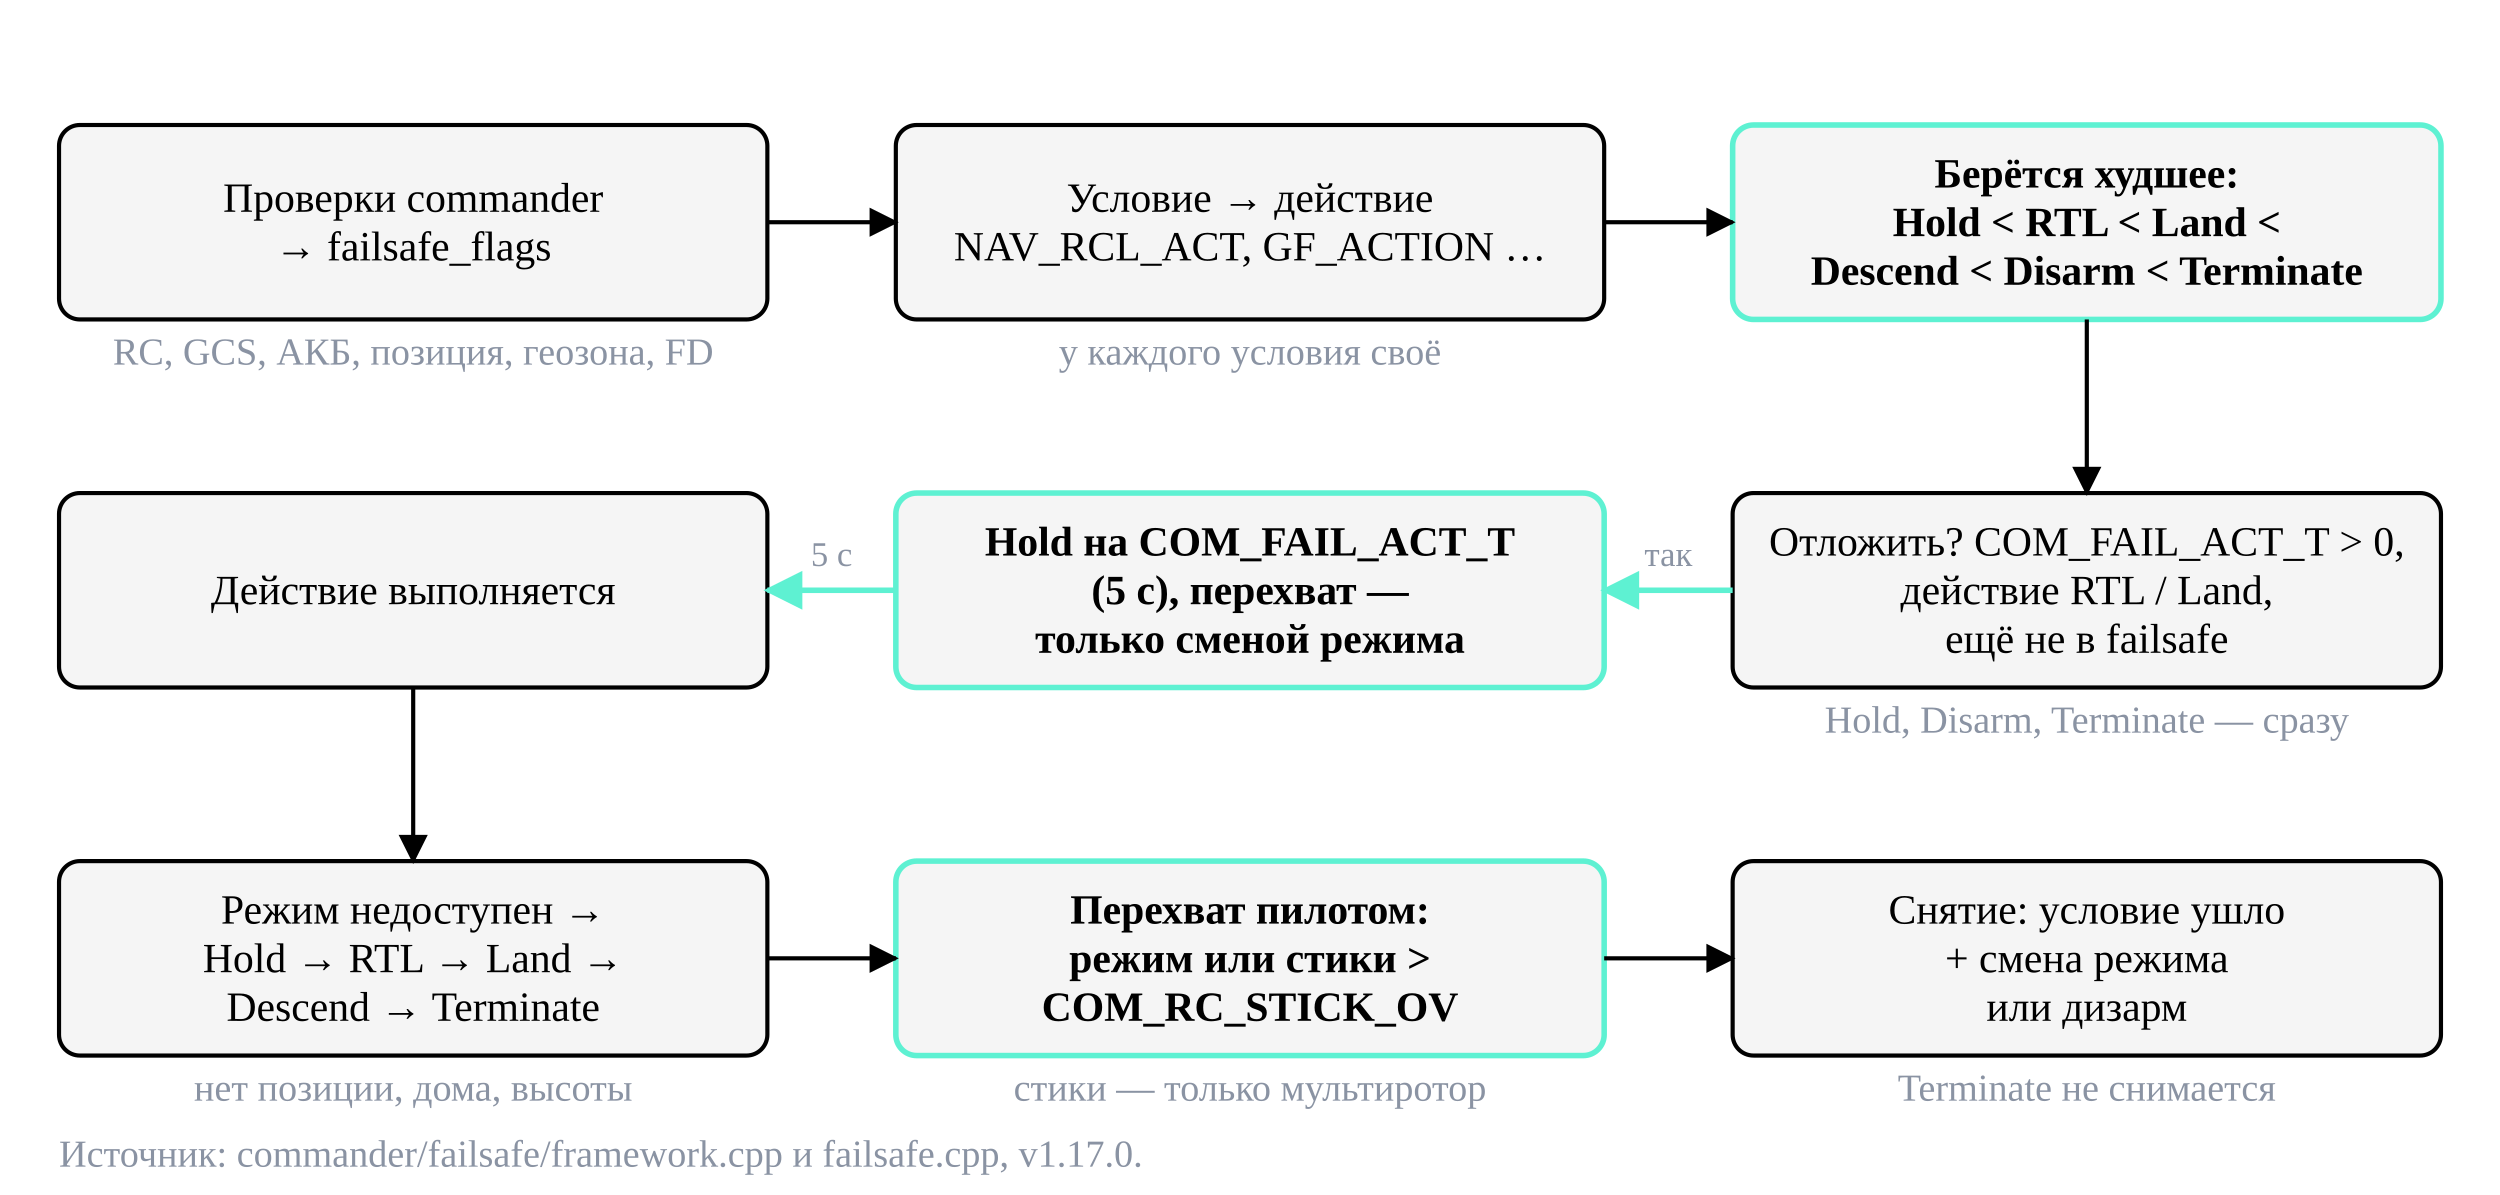
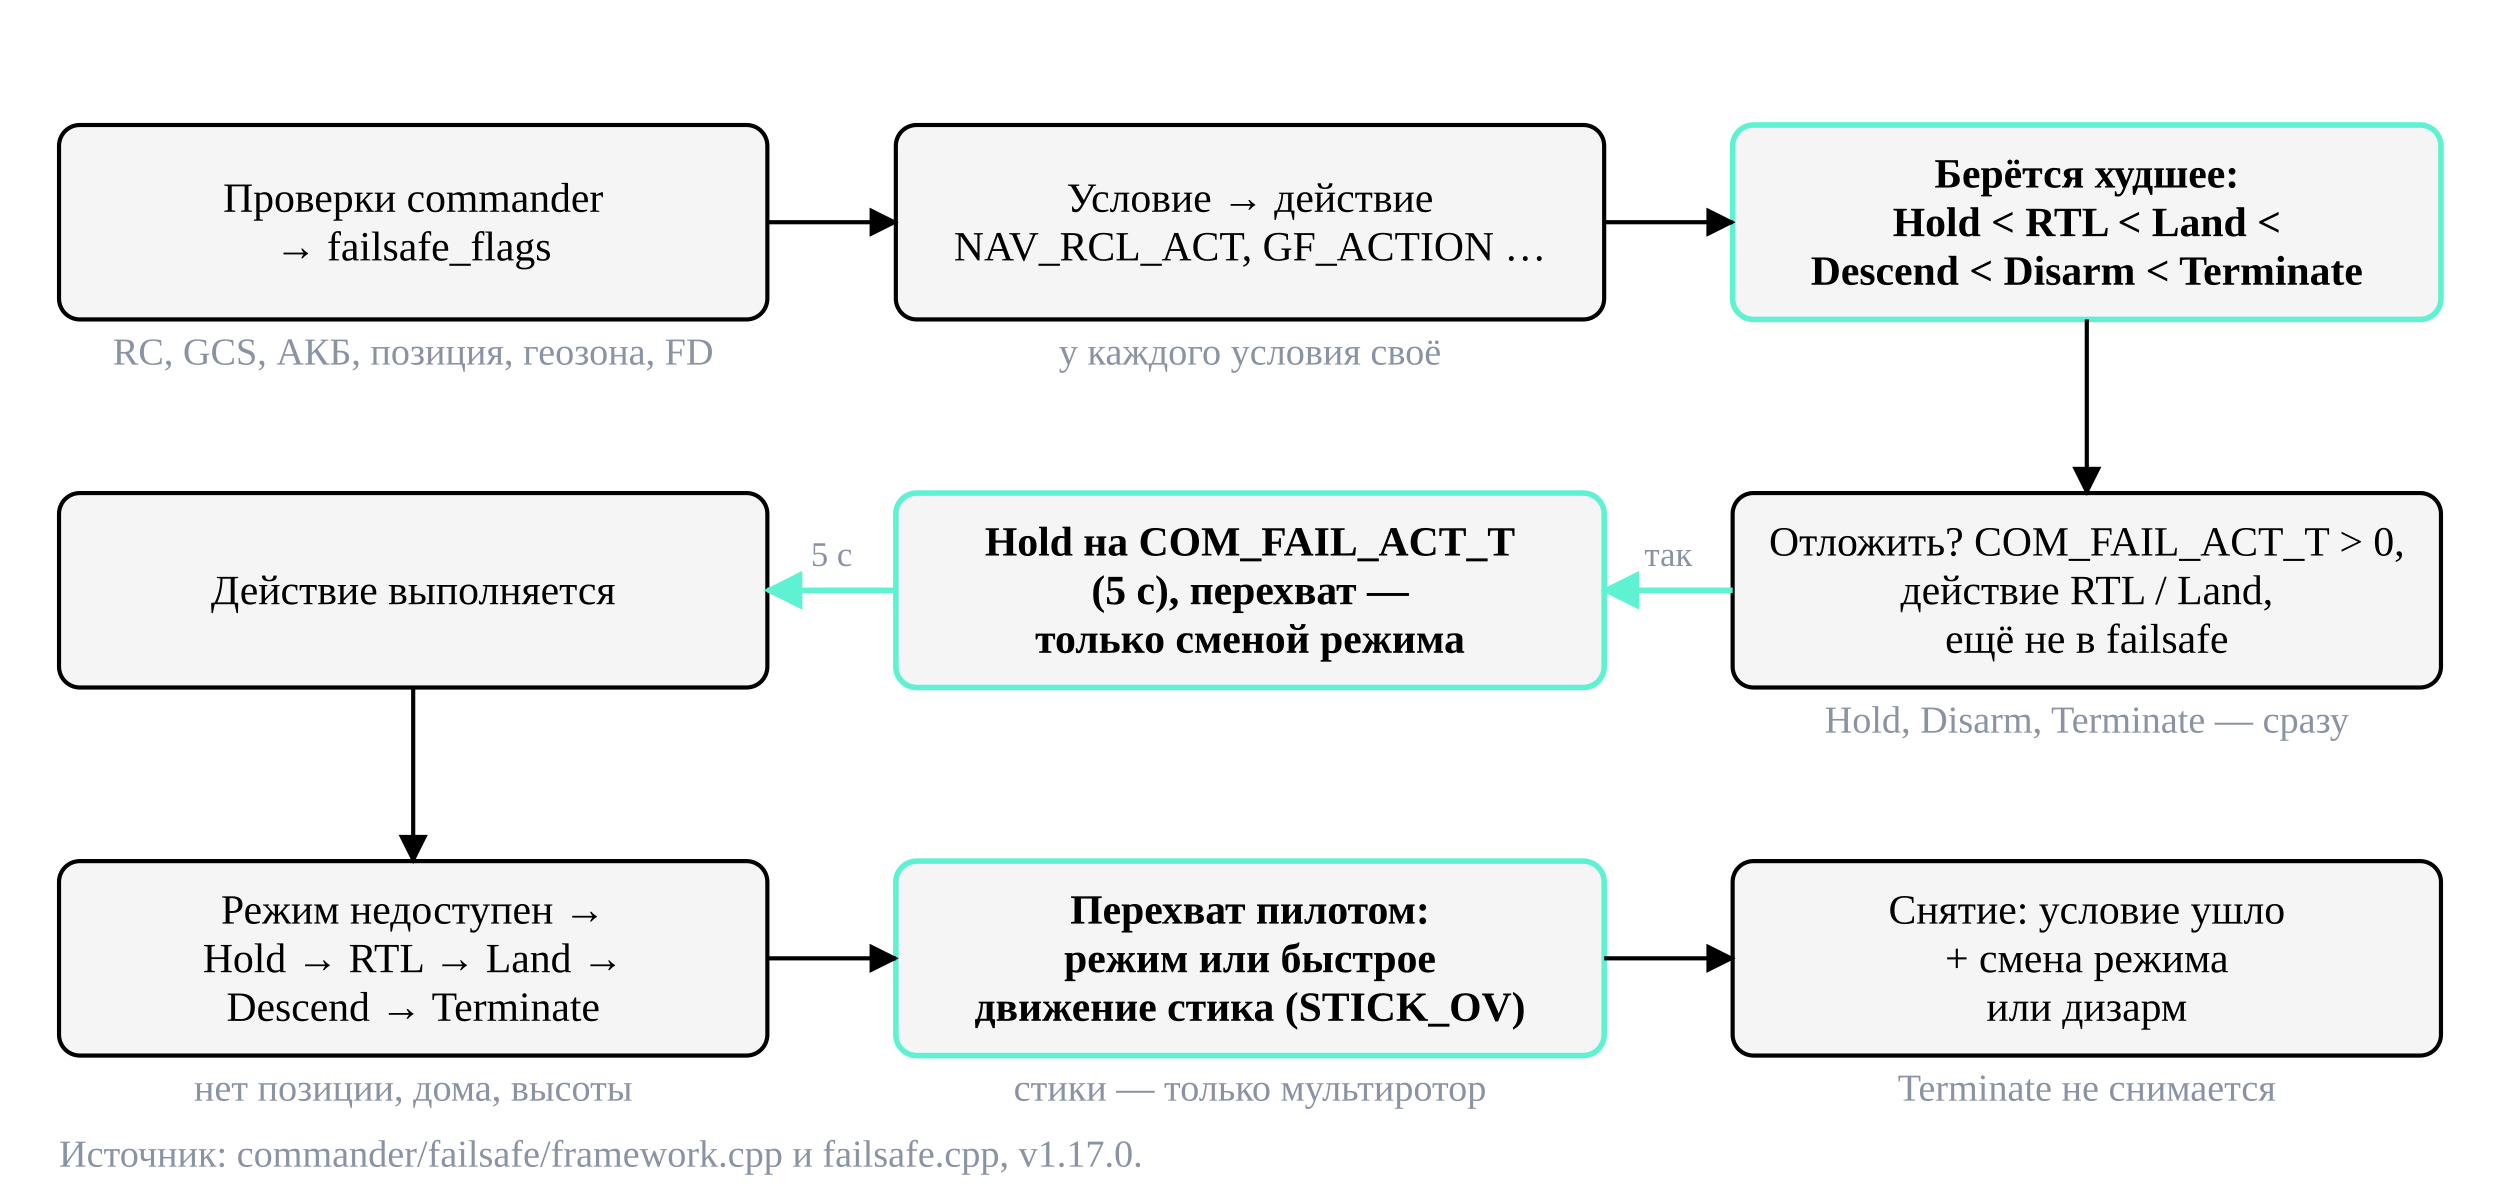
<svg xmlns="http://www.w3.org/2000/svg" viewBox="0 0 720 344" width="100%" role="img" aria-labelledby="t" style="max-width:720px;display:block;margin:0 auto">
  <style>text{font-family: var(--gc-font-mono, ui-monospace, Menlo, monospace); font-size: 12px;fill:currentColor} .m{fill:var(--gc-ink-muted, #8a93a3)} .a{fill:var(--gc-accent-hud, #5ef1d2)} .w{fill:var(--gc-signal-amber, #f0b24c)} .d{fill:var(--gc-signal-red, #e8636b)} .box{fill:var(--gc-surface-200, rgba(128,128,128,0.08));stroke:currentColor;stroke-width:1.2} .boxa{fill:var(--gc-surface-200, rgba(128,128,128,0.08));stroke:var(--gc-accent-hud, #5ef1d2);stroke-width:1.6} .ln{stroke:currentColor;stroke-width:1.2;fill:none} .lna{stroke:var(--gc-accent-hud, #5ef1d2);stroke-width:1.6;fill:none} .lnm{stroke:var(--gc-ink-muted, #8a93a3);stroke-width:1;fill:none;stroke-dasharray:4 3} .t{font-size:11px} .b{font-weight:600}</style>
  <defs>
    <marker id="ar" viewBox="0 0 10 10" refX="9" refY="5" markerWidth="7" markerHeight="7" orient="auto-start-reverse">
      <path d="M0 0L10 5L0 10z" fill="currentColor" />
    </marker>
    <marker id="ara" viewBox="0 0 10 10" refX="9" refY="5" markerWidth="7" markerHeight="7" orient="auto-start-reverse">
      <path d="M0 0L10 5L0 10z" fill="var(--gc-accent-hud, #5ef1d2)" />
    </marker>
  </defs>
  <rect class="box" x="17" y="36" width="204" height="56" rx="6" />
  <text x="119.0" y="61.0" text-anchor="middle">Проверки commander</text>
  <text x="119.0" y="75.0" text-anchor="middle">→ failsafe_flags</text>
  <text x="119.0" y="105" text-anchor="middle" class="m t">RC, GCS, АКБ, позиция, геозона, FD</text>
  <rect class="box" x="258" y="36" width="204" height="56" rx="6" />
  <text x="360.0" y="61.0" text-anchor="middle">Условие → действие</text>
  <text x="360.0" y="75.0" text-anchor="middle">NAV_RCL_ACT, GF_ACTION …</text>
  <text x="360.0" y="105" text-anchor="middle" class="m t">у каждого условия своё</text>
  <rect class="boxa" x="499" y="36" width="204" height="56" rx="6" />
  <text x="601.0" y="54.0" text-anchor="middle" class="b">Берётся худшее:</text>
  <text x="601.0" y="68.0" text-anchor="middle" class="b">Hold &lt; RTL &lt; Land &lt;</text>
  <text x="601.0" y="82.0" text-anchor="middle" class="b">Descend &lt; Disarm &lt; Terminate</text>
  <rect class="box" x="499" y="142" width="204" height="56" rx="6" />
  <text x="601.0" y="160.0" text-anchor="middle">Отложить? COM_FAIL_ACT_T &gt; 0,</text>
  <text x="601.0" y="174.0" text-anchor="middle">действие RTL / Land,</text>
  <text x="601.0" y="188.0" text-anchor="middle">ещё не в failsafe</text>
  <text x="601.0" y="211" text-anchor="middle" class="m t">Hold, Disarm, Terminate — сразу</text>
  <rect class="boxa" x="258" y="142" width="204" height="56" rx="6" />
  <text x="360.0" y="160.0" text-anchor="middle" class="b">Hold на COM_FAIL_ACT_T</text>
  <text x="360.0" y="174.0" text-anchor="middle" class="b">(5 с), перехват —</text>
  <text x="360.0" y="188.0" text-anchor="middle" class="b">только сменой режима</text>
  <rect class="box" x="17" y="142" width="204" height="56" rx="6" />
  <text x="119.0" y="174.0" text-anchor="middle">Действие выполняется</text>
  <rect class="box" x="17" y="248" width="204" height="56" rx="6" />
  <text x="119.0" y="266.0" text-anchor="middle">Режим недоступен →</text>
  <text x="119.0" y="280.0" text-anchor="middle">Hold → RTL → Land →</text>
  <text x="119.0" y="294.0" text-anchor="middle">Descend → Terminate</text>
  <text x="119.0" y="317" text-anchor="middle" class="m t">нет позиции, дома, высоты</text>
  <rect class="boxa" x="258" y="248" width="204" height="56" rx="6" />
  <text x="360.0" y="266.0" text-anchor="middle" class="b">Перехват пилотом:</text>
-   <text x="360.0" y="280.0" text-anchor="middle" class="b">режим или стики &gt;</text>
-   <text x="360.0" y="294.0" text-anchor="middle" class="b">COM_RC_STICK_OV</text>
+   <text x="360.0" y="280.0" text-anchor="middle" class="b">режим или быстрое</text>
+   <text x="360.0" y="294.0" text-anchor="middle" class="b">движение стика (STICK_OV)</text>
  <text x="360.0" y="317" text-anchor="middle" class="m t">стики — только мультиротор</text>
  <rect class="box" x="499" y="248" width="204" height="56" rx="6" />
  <text x="601.0" y="266.0" text-anchor="middle">Снятие: условие ушло</text>
  <text x="601.0" y="280.0" text-anchor="middle">+ смена режима</text>
  <text x="601.0" y="294.0" text-anchor="middle">или дизарм</text>
  <text x="601.0" y="317" text-anchor="middle" class="m t">Terminate не снимается</text>
  <path class="ln" d="M221 64.0 L258 64.0" marker-end="url(#ar)" />
  <path class="ln" d="M462 64.0 L499 64.0" marker-end="url(#ar)" />
  <path class="ln" d="M601.0 92 L601.0 142" marker-end="url(#ar)" />
  <path class="lna" d="M499 170.0 L462 170.0" marker-end="url(#ara)" />
  <text x="480.5" y="163.0" text-anchor="middle" class="m t" style="font-size:10px">так</text>
  <path class="lna" d="M258 170.0 L221 170.0" marker-end="url(#ara)" />
  <text x="239.5" y="163.0" text-anchor="middle" class="m t" style="font-size:10px">5 с</text>
  <path class="ln" d="M119.0 198 L119.0 248" marker-end="url(#ar)" />
  <path class="ln" d="M221 276.0 L258 276.0" marker-end="url(#ar)" />
  <path class="ln" d="M462 276.0 L499 276.0" marker-end="url(#ar)" />
  <text x="17" y="336" text-anchor="start" class="m t">Источник: commander/failsafe/framework.cpp и failsafe.cpp, v1.17.0.</text>
</svg>
